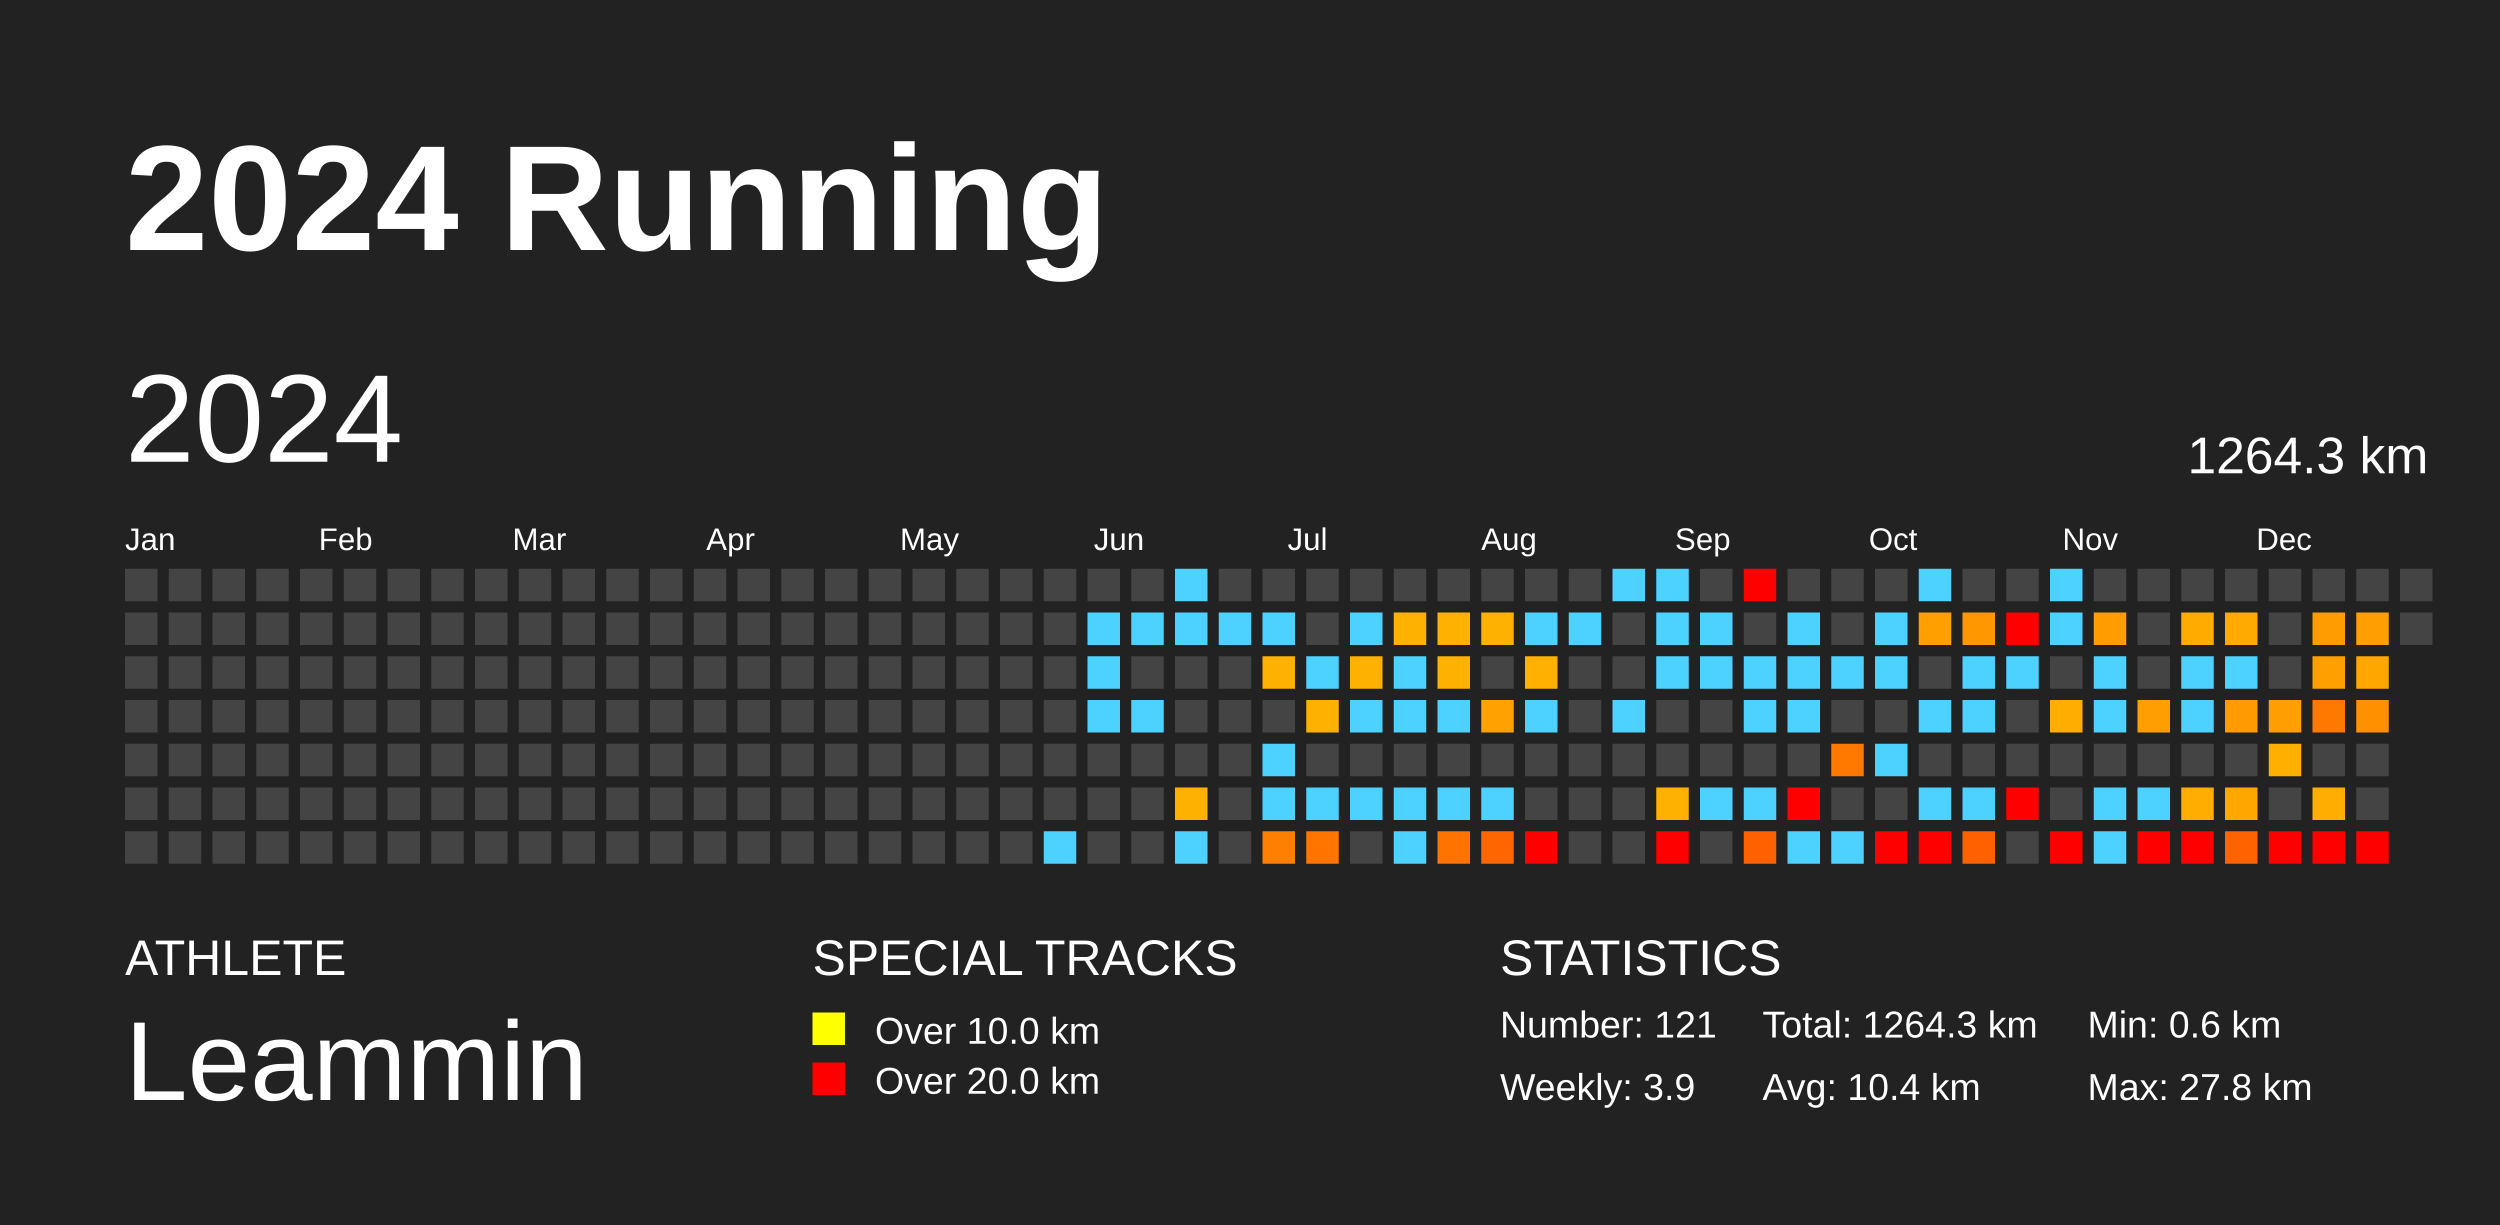
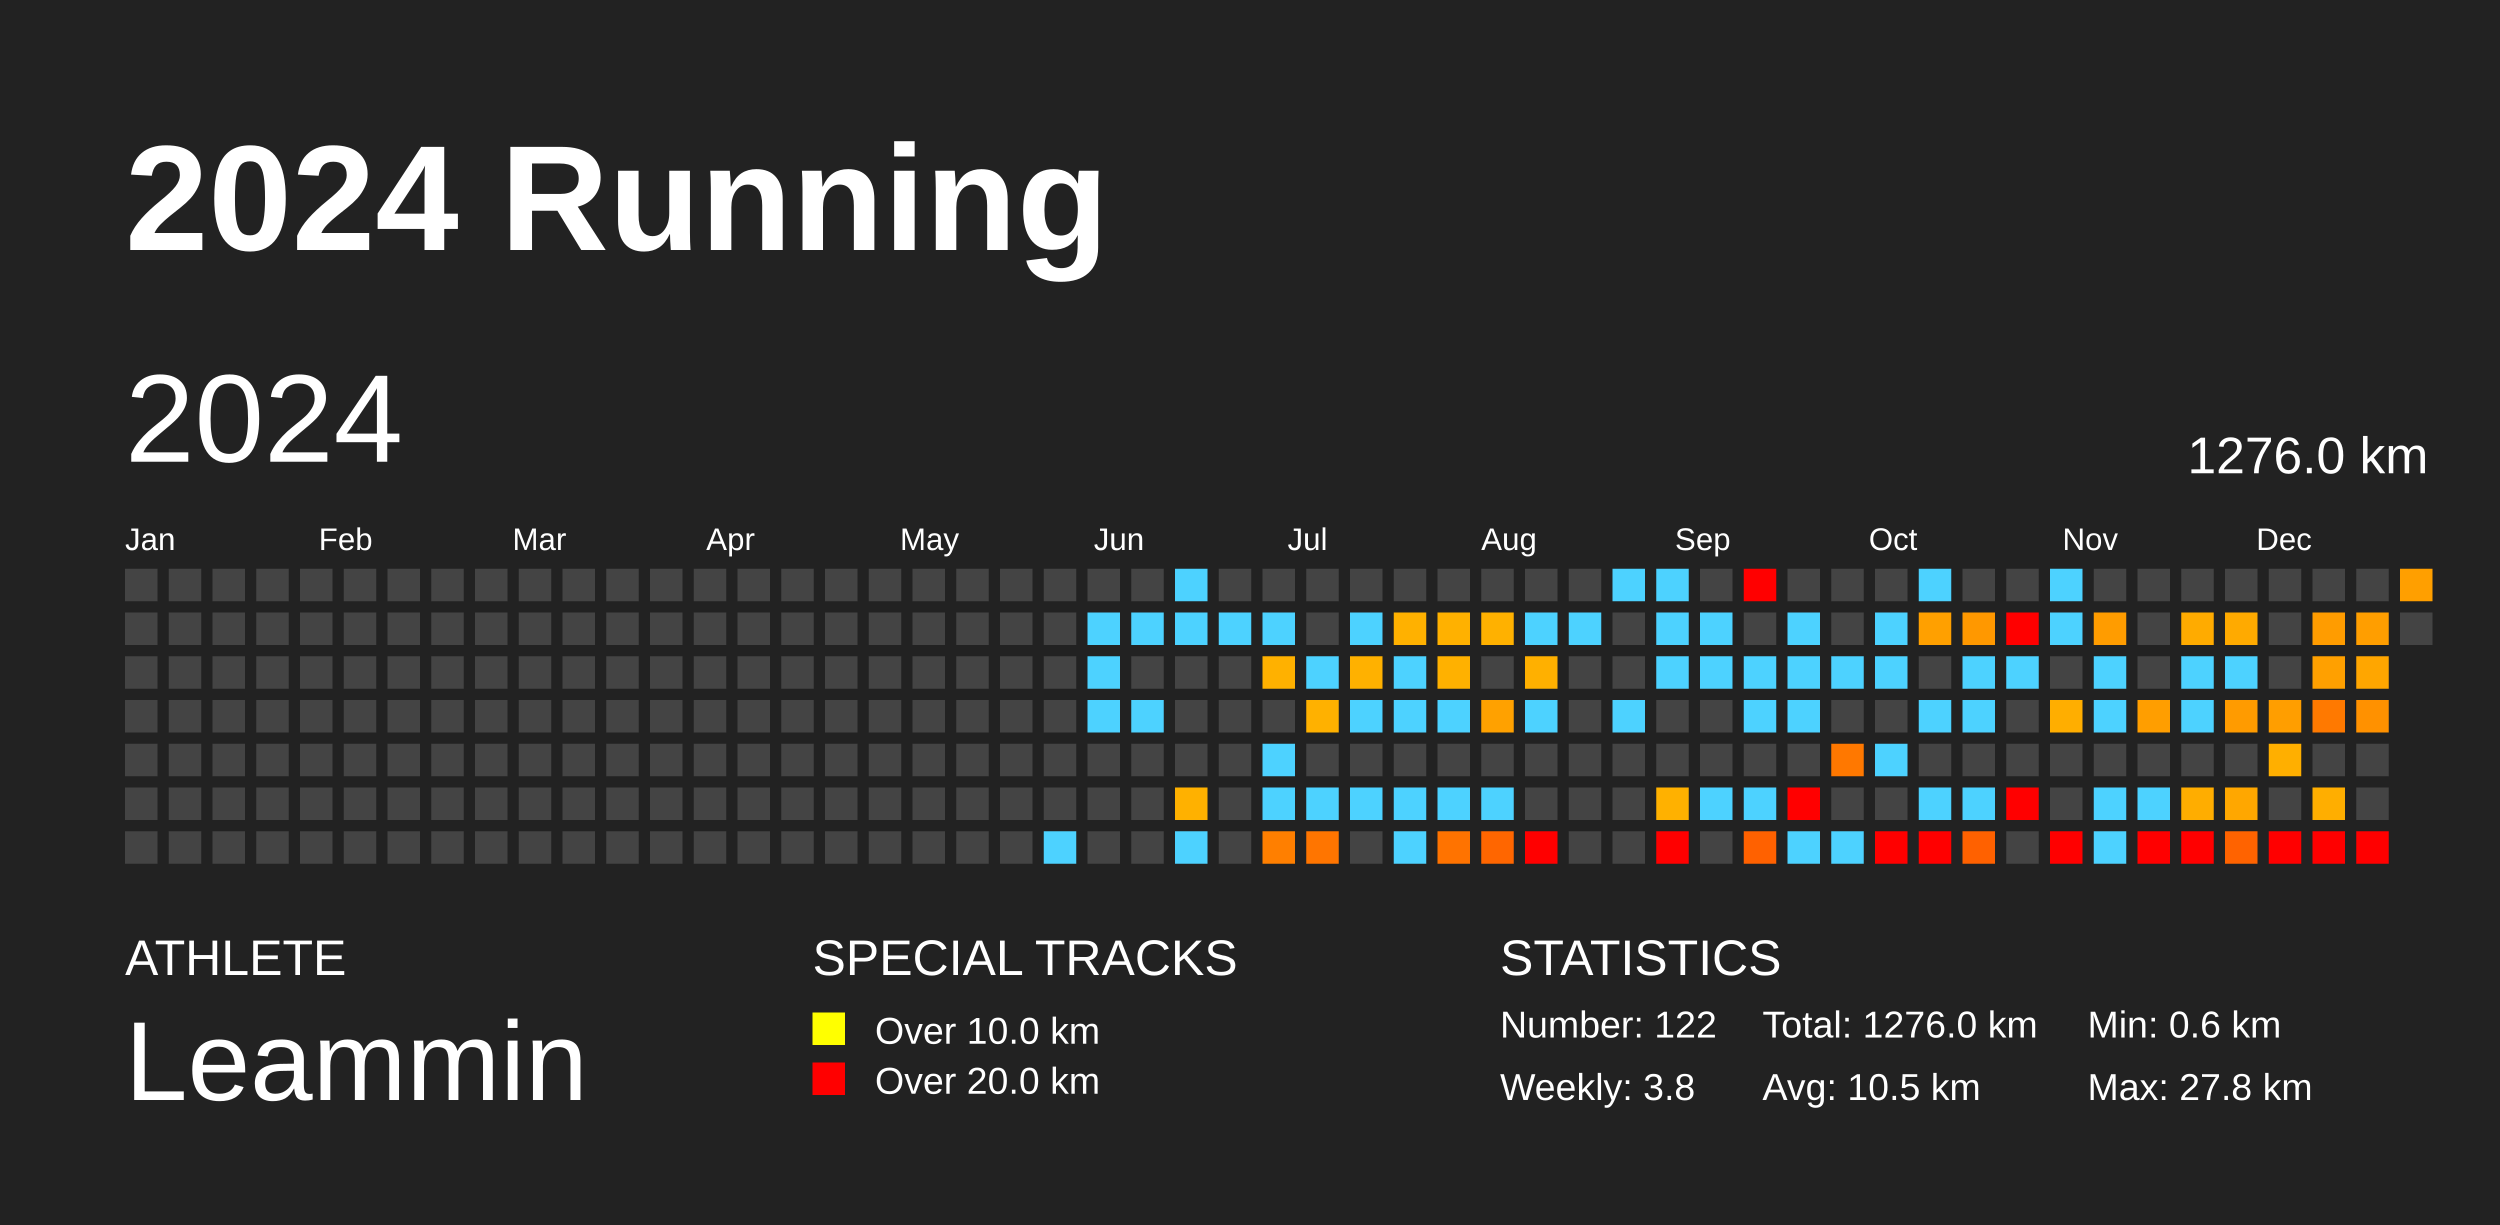
<svg xmlns="http://www.w3.org/2000/svg" baseProfile="full" height="98mm" version="1.1" viewBox="0,0,200,98" width="200mm">
  <defs />
  <rect fill="#222222" height="98" width="200" x="0" y="0" />
  <text fill="#FFFFFF" style="font-size:12px; font-family:Arial; font-weight:bold;" x="10" y="20">2024 Running</text>
  <text fill="#FFFFFF" style="font-size:4px; font-family:Arial" x="10" y="78">ATHLETE</text>
  <text fill="#FFFFFF" style="font-size:9px; font-family:Arial" x="10" y="88">Leammin</text>
  <text fill="#FFFFFF" style="font-size:4px; font-family:Arial" x="65" y="78">SPECIAL TRACKS</text>
  <rect fill="yellow" height="2.6" width="2.6" x="65" y="81" />
  <text fill="#FFFFFF" style="font-size:3px; font-family:Arial" x="70" y="83.5">Over 10.0 km</text>
  <rect fill="red" height="2.6" width="2.6" x="65" y="85" />
  <text fill="#FFFFFF" style="font-size:3px; font-family:Arial" x="70" y="87.5">Over 20.0 km</text>
  <text fill="#FFFFFF" style="font-size:4px; font-family:Arial" x="120" y="78">STATISTICS</text>
-   <text fill="#FFFFFF" style="font-size:3px; font-family:Arial" x="120" y="83">Number: 121</text>
-   <text fill="#FFFFFF" style="font-size:3px; font-family:Arial" x="120" y="88">Weekly: 3.9</text>
-   <text fill="#FFFFFF" style="font-size:3px; font-family:Arial" x="141" y="83">Total: 1264.3 km</text>
-   <text fill="#FFFFFF" style="font-size:3px; font-family:Arial" x="141" y="88">Avg: 10.4 km</text>
+   <text fill="#FFFFFF" style="font-size:3px; font-family:Arial" x="120" y="83">Number: 122</text>
+   <text fill="#FFFFFF" style="font-size:3px; font-family:Arial" x="120" y="88">Weekly: 3.8</text>
+   <text fill="#FFFFFF" style="font-size:3px; font-family:Arial" x="141" y="83">Total: 1276.0 km</text>
+   <text fill="#FFFFFF" style="font-size:3px; font-family:Arial" x="141" y="88">Avg: 10.5 km</text>
  <text fill="#FFFFFF" style="font-size:3px; font-family:Arial" x="167" y="83">Min: 0.6 km</text>
  <text fill="#FFFFFF" style="font-size:3px; font-family:Arial" x="167" y="88">Max: 27.8 km</text>
  <text dominant-baseline="hanging" fill="#FFFFFF" style="font-size:10.0px; font-family:Arial;" x="10" y="30">2024</text>
-   <text dominant-baseline="hanging" fill="#FFFFFF" style="font-size:4.125px; font-family:Arial;" x="175" y="35">1264.3 km</text>
+   <text dominant-baseline="hanging" fill="#FFFFFF" style="font-size:4.125px; font-family:Arial;" x="175" y="35">1276.0 km</text>
  <text fill="#FFFFFF" style="font-size:2.5px; font-family:Arial" x="10.0" y="44">Jan</text>
  <text fill="#FFFFFF" style="font-size:2.5px; font-family:Arial" x="25.5" y="44">Feb</text>
  <text fill="#FFFFFF" style="font-size:2.5px; font-family:Arial" x="41.0" y="44">Mar</text>
  <text fill="#FFFFFF" style="font-size:2.5px; font-family:Arial" x="56.5" y="44">Apr</text>
  <text fill="#FFFFFF" style="font-size:2.5px; font-family:Arial" x="72.0" y="44">May</text>
  <text fill="#FFFFFF" style="font-size:2.5px; font-family:Arial" x="87.5" y="44">Jun</text>
  <text fill="#FFFFFF" style="font-size:2.5px; font-family:Arial" x="103.0" y="44">Jul</text>
  <text fill="#FFFFFF" style="font-size:2.5px; font-family:Arial" x="118.5" y="44">Aug</text>
  <text fill="#FFFFFF" style="font-size:2.5px; font-family:Arial" x="134.0" y="44">Sep</text>
  <text fill="#FFFFFF" style="font-size:2.5px; font-family:Arial" x="149.5" y="44">Oct</text>
  <text fill="#FFFFFF" style="font-size:2.5px; font-family:Arial" x="165.0" y="44">Nov</text>
  <text fill="#FFFFFF" style="font-size:2.5px; font-family:Arial" x="180.5" y="44">Dec</text>
  <rect fill="#444444" height="2.6" width="2.6" x="10.0" y="45.5" />
  <rect fill="#444444" height="2.6" width="2.6" x="10.0" y="49.0" />
  <rect fill="#444444" height="2.6" width="2.6" x="10.0" y="52.5" />
  <rect fill="#444444" height="2.6" width="2.6" x="10.0" y="56.0" />
  <rect fill="#444444" height="2.6" width="2.6" x="10.0" y="59.5" />
  <rect fill="#444444" height="2.6" width="2.6" x="10.0" y="63.0" />
  <rect fill="#444444" height="2.6" width="2.6" x="10.0" y="66.5" />
  <rect fill="#444444" height="2.6" width="2.6" x="13.5" y="45.5" />
  <rect fill="#444444" height="2.6" width="2.6" x="13.5" y="49.0" />
  <rect fill="#444444" height="2.6" width="2.6" x="13.5" y="52.5" />
  <rect fill="#444444" height="2.6" width="2.6" x="13.5" y="56.0" />
  <rect fill="#444444" height="2.6" width="2.6" x="13.5" y="59.5" />
  <rect fill="#444444" height="2.6" width="2.6" x="13.5" y="63.0" />
  <rect fill="#444444" height="2.6" width="2.6" x="13.5" y="66.5" />
  <rect fill="#444444" height="2.6" width="2.6" x="17.0" y="45.5" />
  <rect fill="#444444" height="2.6" width="2.6" x="17.0" y="49.0" />
  <rect fill="#444444" height="2.6" width="2.6" x="17.0" y="52.5" />
  <rect fill="#444444" height="2.6" width="2.6" x="17.0" y="56.0" />
  <rect fill="#444444" height="2.6" width="2.6" x="17.0" y="59.5" />
  <rect fill="#444444" height="2.6" width="2.6" x="17.0" y="63.0" />
  <rect fill="#444444" height="2.6" width="2.6" x="17.0" y="66.5" />
  <rect fill="#444444" height="2.6" width="2.6" x="20.5" y="45.5" />
  <rect fill="#444444" height="2.6" width="2.6" x="20.5" y="49.0" />
  <rect fill="#444444" height="2.6" width="2.6" x="20.5" y="52.5" />
  <rect fill="#444444" height="2.6" width="2.6" x="20.5" y="56.0" />
  <rect fill="#444444" height="2.6" width="2.6" x="20.5" y="59.5" />
  <rect fill="#444444" height="2.6" width="2.6" x="20.5" y="63.0" />
  <rect fill="#444444" height="2.6" width="2.6" x="20.5" y="66.5" />
  <rect fill="#444444" height="2.6" width="2.6" x="24.0" y="45.5" />
  <rect fill="#444444" height="2.6" width="2.6" x="24.0" y="49.0" />
  <rect fill="#444444" height="2.6" width="2.6" x="24.0" y="52.5" />
  <rect fill="#444444" height="2.6" width="2.6" x="24.0" y="56.0" />
  <rect fill="#444444" height="2.6" width="2.6" x="24.0" y="59.5" />
  <rect fill="#444444" height="2.6" width="2.6" x="24.0" y="63.0" />
  <rect fill="#444444" height="2.6" width="2.6" x="24.0" y="66.5" />
  <rect fill="#444444" height="2.6" width="2.6" x="27.5" y="45.5" />
  <rect fill="#444444" height="2.6" width="2.6" x="27.5" y="49.0" />
  <rect fill="#444444" height="2.6" width="2.6" x="27.5" y="52.5" />
  <rect fill="#444444" height="2.6" width="2.6" x="27.5" y="56.0" />
  <rect fill="#444444" height="2.6" width="2.6" x="27.5" y="59.5" />
  <rect fill="#444444" height="2.6" width="2.6" x="27.5" y="63.0" />
  <rect fill="#444444" height="2.6" width="2.6" x="27.5" y="66.5" />
  <rect fill="#444444" height="2.6" width="2.6" x="31.0" y="45.5" />
  <rect fill="#444444" height="2.6" width="2.6" x="31.0" y="49.0" />
  <rect fill="#444444" height="2.6" width="2.6" x="31.0" y="52.5" />
  <rect fill="#444444" height="2.6" width="2.6" x="31.0" y="56.0" />
  <rect fill="#444444" height="2.6" width="2.6" x="31.0" y="59.5" />
  <rect fill="#444444" height="2.6" width="2.6" x="31.0" y="63.0" />
  <rect fill="#444444" height="2.6" width="2.6" x="31.0" y="66.5" />
  <rect fill="#444444" height="2.6" width="2.6" x="34.5" y="45.5" />
  <rect fill="#444444" height="2.6" width="2.6" x="34.5" y="49.0" />
  <rect fill="#444444" height="2.6" width="2.6" x="34.5" y="52.5" />
  <rect fill="#444444" height="2.6" width="2.6" x="34.5" y="56.0" />
  <rect fill="#444444" height="2.6" width="2.6" x="34.5" y="59.5" />
  <rect fill="#444444" height="2.6" width="2.6" x="34.5" y="63.0" />
  <rect fill="#444444" height="2.6" width="2.6" x="34.5" y="66.5" />
  <rect fill="#444444" height="2.6" width="2.6" x="38.0" y="45.5" />
  <rect fill="#444444" height="2.6" width="2.6" x="38.0" y="49.0" />
  <rect fill="#444444" height="2.6" width="2.6" x="38.0" y="52.5" />
  <rect fill="#444444" height="2.6" width="2.6" x="38.0" y="56.0" />
  <rect fill="#444444" height="2.6" width="2.6" x="38.0" y="59.5" />
  <rect fill="#444444" height="2.6" width="2.6" x="38.0" y="63.0" />
  <rect fill="#444444" height="2.6" width="2.6" x="38.0" y="66.5" />
  <rect fill="#444444" height="2.6" width="2.6" x="41.5" y="45.5" />
  <rect fill="#444444" height="2.6" width="2.6" x="41.5" y="49.0" />
  <rect fill="#444444" height="2.6" width="2.6" x="41.5" y="52.5" />
  <rect fill="#444444" height="2.6" width="2.6" x="41.5" y="56.0" />
  <rect fill="#444444" height="2.6" width="2.6" x="41.5" y="59.5" />
  <rect fill="#444444" height="2.6" width="2.6" x="41.5" y="63.0" />
  <rect fill="#444444" height="2.6" width="2.6" x="41.5" y="66.5" />
  <rect fill="#444444" height="2.6" width="2.6" x="45.0" y="45.5" />
  <rect fill="#444444" height="2.6" width="2.6" x="45.0" y="49.0" />
  <rect fill="#444444" height="2.6" width="2.6" x="45.0" y="52.5" />
  <rect fill="#444444" height="2.6" width="2.6" x="45.0" y="56.0" />
  <rect fill="#444444" height="2.6" width="2.6" x="45.0" y="59.5" />
  <rect fill="#444444" height="2.6" width="2.6" x="45.0" y="63.0" />
  <rect fill="#444444" height="2.6" width="2.6" x="45.0" y="66.5" />
  <rect fill="#444444" height="2.6" width="2.6" x="48.5" y="45.5" />
  <rect fill="#444444" height="2.6" width="2.6" x="48.5" y="49.0" />
  <rect fill="#444444" height="2.6" width="2.6" x="48.5" y="52.5" />
  <rect fill="#444444" height="2.6" width="2.6" x="48.5" y="56.0" />
  <rect fill="#444444" height="2.6" width="2.6" x="48.5" y="59.5" />
  <rect fill="#444444" height="2.6" width="2.6" x="48.5" y="63.0" />
  <rect fill="#444444" height="2.6" width="2.6" x="48.5" y="66.5" />
  <rect fill="#444444" height="2.6" width="2.6" x="52.0" y="45.5" />
  <rect fill="#444444" height="2.6" width="2.6" x="52.0" y="49.0" />
  <rect fill="#444444" height="2.6" width="2.6" x="52.0" y="52.5" />
  <rect fill="#444444" height="2.6" width="2.6" x="52.0" y="56.0" />
  <rect fill="#444444" height="2.6" width="2.6" x="52.0" y="59.5" />
  <rect fill="#444444" height="2.6" width="2.6" x="52.0" y="63.0" />
  <rect fill="#444444" height="2.6" width="2.6" x="52.0" y="66.5" />
  <rect fill="#444444" height="2.6" width="2.6" x="55.5" y="45.5" />
  <rect fill="#444444" height="2.6" width="2.6" x="55.5" y="49.0" />
  <rect fill="#444444" height="2.6" width="2.6" x="55.5" y="52.5" />
  <rect fill="#444444" height="2.6" width="2.6" x="55.5" y="56.0" />
  <rect fill="#444444" height="2.6" width="2.6" x="55.5" y="59.5" />
  <rect fill="#444444" height="2.6" width="2.6" x="55.5" y="63.0" />
  <rect fill="#444444" height="2.6" width="2.6" x="55.5" y="66.5" />
  <rect fill="#444444" height="2.6" width="2.6" x="59.0" y="45.5" />
  <rect fill="#444444" height="2.6" width="2.6" x="59.0" y="49.0" />
  <rect fill="#444444" height="2.6" width="2.6" x="59.0" y="52.5" />
  <rect fill="#444444" height="2.6" width="2.6" x="59.0" y="56.0" />
  <rect fill="#444444" height="2.6" width="2.6" x="59.0" y="59.5" />
  <rect fill="#444444" height="2.6" width="2.6" x="59.0" y="63.0" />
  <rect fill="#444444" height="2.6" width="2.6" x="59.0" y="66.5" />
  <rect fill="#444444" height="2.6" width="2.6" x="62.5" y="45.5" />
  <rect fill="#444444" height="2.6" width="2.6" x="62.5" y="49.0" />
  <rect fill="#444444" height="2.6" width="2.6" x="62.5" y="52.5" />
  <rect fill="#444444" height="2.6" width="2.6" x="62.5" y="56.0" />
  <rect fill="#444444" height="2.6" width="2.6" x="62.5" y="59.5" />
  <rect fill="#444444" height="2.6" width="2.6" x="62.5" y="63.0" />
  <rect fill="#444444" height="2.6" width="2.6" x="62.5" y="66.5" />
  <rect fill="#444444" height="2.6" width="2.6" x="66.0" y="45.5" />
  <rect fill="#444444" height="2.6" width="2.6" x="66.0" y="49.0" />
  <rect fill="#444444" height="2.6" width="2.6" x="66.0" y="52.5" />
  <rect fill="#444444" height="2.6" width="2.6" x="66.0" y="56.0" />
  <rect fill="#444444" height="2.6" width="2.6" x="66.0" y="59.5" />
  <rect fill="#444444" height="2.6" width="2.6" x="66.0" y="63.0" />
  <rect fill="#444444" height="2.6" width="2.6" x="66.0" y="66.5" />
  <rect fill="#444444" height="2.6" width="2.6" x="69.5" y="45.5" />
  <rect fill="#444444" height="2.6" width="2.6" x="69.5" y="49.0" />
  <rect fill="#444444" height="2.6" width="2.6" x="69.5" y="52.5" />
  <rect fill="#444444" height="2.6" width="2.6" x="69.5" y="56.0" />
  <rect fill="#444444" height="2.6" width="2.6" x="69.5" y="59.5" />
  <rect fill="#444444" height="2.6" width="2.6" x="69.5" y="63.0" />
  <rect fill="#444444" height="2.6" width="2.6" x="69.5" y="66.5" />
  <rect fill="#444444" height="2.6" width="2.6" x="73.0" y="45.5" />
  <rect fill="#444444" height="2.6" width="2.6" x="73.0" y="49.0" />
  <rect fill="#444444" height="2.6" width="2.6" x="73.0" y="52.5" />
  <rect fill="#444444" height="2.6" width="2.6" x="73.0" y="56.0" />
  <rect fill="#444444" height="2.6" width="2.6" x="73.0" y="59.5" />
  <rect fill="#444444" height="2.6" width="2.6" x="73.0" y="63.0" />
  <rect fill="#444444" height="2.6" width="2.6" x="73.0" y="66.5" />
  <rect fill="#444444" height="2.6" width="2.6" x="76.5" y="45.5" />
  <rect fill="#444444" height="2.6" width="2.6" x="76.5" y="49.0" />
  <rect fill="#444444" height="2.6" width="2.6" x="76.5" y="52.5" />
  <rect fill="#444444" height="2.6" width="2.6" x="76.5" y="56.0" />
  <rect fill="#444444" height="2.6" width="2.6" x="76.5" y="59.5" />
  <rect fill="#444444" height="2.6" width="2.6" x="76.5" y="63.0" />
  <rect fill="#444444" height="2.6" width="2.6" x="76.5" y="66.5" />
  <rect fill="#444444" height="2.6" width="2.6" x="80.0" y="45.5" />
  <rect fill="#444444" height="2.6" width="2.6" x="80.0" y="49.0" />
  <rect fill="#444444" height="2.6" width="2.6" x="80.0" y="52.5" />
  <rect fill="#444444" height="2.6" width="2.6" x="80.0" y="56.0" />
  <rect fill="#444444" height="2.6" width="2.6" x="80.0" y="59.5" />
  <rect fill="#444444" height="2.6" width="2.6" x="80.0" y="63.0" />
  <rect fill="#444444" height="2.6" width="2.6" x="80.0" y="66.5" />
  <rect fill="#444444" height="2.6" width="2.6" x="83.5" y="45.5" />
  <rect fill="#444444" height="2.6" width="2.6" x="83.5" y="49.0" />
  <rect fill="#444444" height="2.6" width="2.6" x="83.5" y="52.5" />
  <rect fill="#444444" height="2.6" width="2.6" x="83.5" y="56.0" />
  <rect fill="#444444" height="2.6" width="2.6" x="83.5" y="59.5" />
  <rect fill="#444444" height="2.6" width="2.6" x="83.5" y="63.0" />
  <rect fill="#4dd2ff" height="2.6" width="2.6" x="83.5" y="66.5" />
  <rect fill="#444444" height="2.6" width="2.6" x="87.0" y="45.5" />
  <rect fill="#4dd2ff" height="2.6" width="2.6" x="87.0" y="49.0" />
  <rect fill="#4dd2ff" height="2.6" width="2.6" x="87.0" y="52.5" />
  <rect fill="#4dd2ff" height="2.6" width="2.6" x="87.0" y="56.0" />
  <rect fill="#444444" height="2.6" width="2.6" x="87.0" y="59.5" />
  <rect fill="#444444" height="2.6" width="2.6" x="87.0" y="63.0" />
  <rect fill="#444444" height="2.6" width="2.6" x="87.0" y="66.5" />
  <rect fill="#444444" height="2.6" width="2.6" x="90.5" y="45.5" />
  <rect fill="#4dd2ff" height="2.6" width="2.6" x="90.5" y="49.0" />
  <rect fill="#444444" height="2.6" width="2.6" x="90.5" y="52.5" />
  <rect fill="#4dd2ff" height="2.6" width="2.6" x="90.5" y="56.0" />
  <rect fill="#444444" height="2.6" width="2.6" x="90.5" y="59.5" />
  <rect fill="#444444" height="2.6" width="2.6" x="90.5" y="63.0" />
  <rect fill="#444444" height="2.6" width="2.6" x="90.5" y="66.5" />
  <rect fill="#4dd2ff" height="2.6" width="2.6" x="94.0" y="45.5" />
  <rect fill="#4dd2ff" height="2.6" width="2.6" x="94.0" y="49.0" />
  <rect fill="#444444" height="2.6" width="2.6" x="94.0" y="52.5" />
  <rect fill="#444444" height="2.6" width="2.6" x="94.0" y="56.0" />
  <rect fill="#444444" height="2.6" width="2.6" x="94.0" y="59.5" />
  <rect fill="#ffb100" height="2.6" width="2.6" x="94.0" y="63.0" />
  <rect fill="#4dd2ff" height="2.6" width="2.6" x="94.0" y="66.5" />
  <rect fill="#444444" height="2.6" width="2.6" x="97.5" y="45.5" />
  <rect fill="#4dd2ff" height="2.6" width="2.6" x="97.5" y="49.0" />
  <rect fill="#444444" height="2.6" width="2.6" x="97.5" y="52.5" />
  <rect fill="#444444" height="2.6" width="2.6" x="97.5" y="56.0" />
  <rect fill="#444444" height="2.6" width="2.6" x="97.5" y="59.5" />
  <rect fill="#444444" height="2.6" width="2.6" x="97.5" y="63.0" />
  <rect fill="#444444" height="2.6" width="2.6" x="97.5" y="66.5" />
  <rect fill="#444444" height="2.6" width="2.6" x="101.0" y="45.5" />
  <rect fill="#4dd2ff" height="2.6" width="2.6" x="101.0" y="49.0" />
  <rect fill="#ffb100" height="2.6" width="2.6" x="101.0" y="52.5" />
  <rect fill="#444444" height="2.6" width="2.6" x="101.0" y="56.0" />
  <rect fill="#4dd2ff" height="2.6" width="2.6" x="101.0" y="59.5" />
  <rect fill="#4dd2ff" height="2.6" width="2.6" x="101.0" y="63.0" />
  <rect fill="#ff7f00" height="2.6" width="2.6" x="101.0" y="66.5" />
  <rect fill="#444444" height="2.6" width="2.6" x="104.5" y="45.5" />
  <rect fill="#444444" height="2.6" width="2.6" x="104.5" y="49.0" />
  <rect fill="#4dd2ff" height="2.6" width="2.6" x="104.5" y="52.5" />
  <rect fill="#ffb100" height="2.6" width="2.6" x="104.5" y="56.0" />
  <rect fill="#444444" height="2.6" width="2.6" x="104.5" y="59.5" />
  <rect fill="#4dd2ff" height="2.6" width="2.6" x="104.5" y="63.0" />
  <rect fill="#ff7500" height="2.6" width="2.6" x="104.5" y="66.5" />
  <rect fill="#444444" height="2.6" width="2.6" x="108.0" y="45.5" />
  <rect fill="#4dd2ff" height="2.6" width="2.6" x="108.0" y="49.0" />
  <rect fill="#ffb100" height="2.6" width="2.6" x="108.0" y="52.5" />
  <rect fill="#4dd2ff" height="2.6" width="2.6" x="108.0" y="56.0" />
  <rect fill="#444444" height="2.6" width="2.6" x="108.0" y="59.5" />
  <rect fill="#4dd2ff" height="2.6" width="2.6" x="108.0" y="63.0" />
  <rect fill="#444444" height="2.6" width="2.6" x="108.0" y="66.5" />
  <rect fill="#444444" height="2.6" width="2.6" x="111.5" y="45.5" />
  <rect fill="#ffb100" height="2.6" width="2.6" x="111.5" y="49.0" />
  <rect fill="#4dd2ff" height="2.6" width="2.6" x="111.5" y="52.5" />
  <rect fill="#4dd2ff" height="2.6" width="2.6" x="111.5" y="56.0" />
  <rect fill="#444444" height="2.6" width="2.6" x="111.5" y="59.5" />
  <rect fill="#4dd2ff" height="2.6" width="2.6" x="111.5" y="63.0" />
  <rect fill="#4dd2ff" height="2.6" width="2.6" x="111.5" y="66.5" />
  <rect fill="#444444" height="2.6" width="2.6" x="115.0" y="45.5" />
  <rect fill="#ffb100" height="2.6" width="2.6" x="115.0" y="49.0" />
  <rect fill="#ffb100" height="2.6" width="2.6" x="115.0" y="52.5" />
  <rect fill="#4dd2ff" height="2.6" width="2.6" x="115.0" y="56.0" />
  <rect fill="#444444" height="2.6" width="2.6" x="115.0" y="59.5" />
  <rect fill="#4dd2ff" height="2.6" width="2.6" x="115.0" y="63.0" />
  <rect fill="#ff7300" height="2.6" width="2.6" x="115.0" y="66.5" />
  <rect fill="#444444" height="2.6" width="2.6" x="118.5" y="45.5" />
  <rect fill="#ffb100" height="2.6" width="2.6" x="118.5" y="49.0" />
  <rect fill="#444444" height="2.6" width="2.6" x="118.5" y="52.5" />
  <rect fill="#ffa100" height="2.6" width="2.6" x="118.5" y="56.0" />
  <rect fill="#444444" height="2.6" width="2.6" x="118.5" y="59.5" />
  <rect fill="#4dd2ff" height="2.6" width="2.6" x="118.5" y="63.0" />
  <rect fill="#ff6600" height="2.6" width="2.6" x="118.5" y="66.5" />
  <rect fill="#444444" height="2.6" width="2.6" x="122.0" y="45.5" />
  <rect fill="#4dd2ff" height="2.6" width="2.6" x="122.0" y="49.0" />
  <rect fill="#ffb000" height="2.6" width="2.6" x="122.0" y="52.5" />
  <rect fill="#4dd2ff" height="2.6" width="2.6" x="122.0" y="56.0" />
  <rect fill="#444444" height="2.6" width="2.6" x="122.0" y="59.5" />
  <rect fill="#444444" height="2.6" width="2.6" x="122.0" y="63.0" />
  <rect fill="red" height="2.6" width="2.6" x="122.0" y="66.5" />
  <rect fill="#444444" height="2.6" width="2.6" x="125.5" y="45.5" />
  <rect fill="#4dd2ff" height="2.6" width="2.6" x="125.5" y="49.0" />
  <rect fill="#444444" height="2.6" width="2.6" x="125.5" y="52.5" />
  <rect fill="#444444" height="2.6" width="2.6" x="125.5" y="56.0" />
  <rect fill="#444444" height="2.6" width="2.6" x="125.5" y="59.5" />
  <rect fill="#444444" height="2.6" width="2.6" x="125.5" y="63.0" />
  <rect fill="#444444" height="2.6" width="2.6" x="125.5" y="66.5" />
  <rect fill="#4dd2ff" height="2.6" width="2.6" x="129.0" y="45.5" />
  <rect fill="#444444" height="2.6" width="2.6" x="129.0" y="49.0" />
  <rect fill="#444444" height="2.6" width="2.6" x="129.0" y="52.5" />
  <rect fill="#4dd2ff" height="2.6" width="2.6" x="129.0" y="56.0" />
  <rect fill="#444444" height="2.6" width="2.6" x="129.0" y="59.5" />
  <rect fill="#444444" height="2.6" width="2.6" x="129.0" y="63.0" />
  <rect fill="#444444" height="2.6" width="2.6" x="129.0" y="66.5" />
  <rect fill="#4dd2ff" height="2.6" width="2.6" x="132.5" y="45.5" />
  <rect fill="#4dd2ff" height="2.6" width="2.6" x="132.5" y="49.0" />
  <rect fill="#4dd2ff" height="2.6" width="2.6" x="132.5" y="52.5" />
  <rect fill="#444444" height="2.6" width="2.6" x="132.5" y="56.0" />
  <rect fill="#444444" height="2.6" width="2.6" x="132.5" y="59.5" />
  <rect fill="#ffb100" height="2.6" width="2.6" x="132.5" y="63.0" />
  <rect fill="red" height="2.6" width="2.6" x="132.5" y="66.5" />
  <rect fill="#444444" height="2.6" width="2.6" x="136.0" y="45.5" />
  <rect fill="#4dd2ff" height="2.6" width="2.6" x="136.0" y="49.0" />
  <rect fill="#4dd2ff" height="2.6" width="2.6" x="136.0" y="52.5" />
  <rect fill="#444444" height="2.6" width="2.6" x="136.0" y="56.0" />
  <rect fill="#444444" height="2.6" width="2.6" x="136.0" y="59.5" />
  <rect fill="#4dd2ff" height="2.6" width="2.6" x="136.0" y="63.0" />
  <rect fill="#444444" height="2.6" width="2.6" x="136.0" y="66.5" />
  <rect fill="red" height="2.6" width="2.6" x="139.5" y="45.5" />
  <rect fill="#444444" height="2.6" width="2.6" x="139.5" y="49.0" />
  <rect fill="#4dd2ff" height="2.6" width="2.6" x="139.5" y="52.5" />
  <rect fill="#4dd2ff" height="2.6" width="2.6" x="139.5" y="56.0" />
  <rect fill="#444444" height="2.6" width="2.6" x="139.5" y="59.5" />
  <rect fill="#4dd2ff" height="2.6" width="2.6" x="139.5" y="63.0" />
  <rect fill="#ff6100" height="2.6" width="2.6" x="139.5" y="66.5" />
  <rect fill="#444444" height="2.6" width="2.6" x="143.0" y="45.5" />
  <rect fill="#4dd2ff" height="2.6" width="2.6" x="143.0" y="49.0" />
  <rect fill="#4dd2ff" height="2.6" width="2.6" x="143.0" y="52.5" />
  <rect fill="#4dd2ff" height="2.6" width="2.6" x="143.0" y="56.0" />
  <rect fill="#444444" height="2.6" width="2.6" x="143.0" y="59.5" />
  <rect fill="red" height="2.6" width="2.6" x="143.0" y="63.0" />
  <rect fill="#4dd2ff" height="2.6" width="2.6" x="143.0" y="66.5" />
  <rect fill="#444444" height="2.6" width="2.6" x="146.5" y="45.5" />
  <rect fill="#444444" height="2.6" width="2.6" x="146.5" y="49.0" />
  <rect fill="#4dd2ff" height="2.6" width="2.6" x="146.5" y="52.5" />
  <rect fill="#444444" height="2.6" width="2.6" x="146.5" y="56.0" />
  <rect fill="#ff7800" height="2.6" width="2.6" x="146.5" y="59.5" />
  <rect fill="#444444" height="2.6" width="2.6" x="146.5" y="63.0" />
  <rect fill="#4dd2ff" height="2.6" width="2.6" x="146.5" y="66.5" />
  <rect fill="#444444" height="2.6" width="2.6" x="150.0" y="45.5" />
  <rect fill="#4dd2ff" height="2.6" width="2.6" x="150.0" y="49.0" />
  <rect fill="#4dd2ff" height="2.6" width="2.6" x="150.0" y="52.5" />
  <rect fill="#444444" height="2.6" width="2.6" x="150.0" y="56.0" />
  <rect fill="#4dd2ff" height="2.6" width="2.6" x="150.0" y="59.5" />
  <rect fill="#444444" height="2.6" width="2.6" x="150.0" y="63.0" />
  <rect fill="red" height="2.6" width="2.6" x="150.0" y="66.5" />
  <rect fill="#4dd2ff" height="2.6" width="2.6" x="153.5" y="45.5" />
  <rect fill="#ffa000" height="2.6" width="2.6" x="153.5" y="49.0" />
  <rect fill="#444444" height="2.6" width="2.6" x="153.5" y="52.5" />
  <rect fill="#4dd2ff" height="2.6" width="2.6" x="153.5" y="56.0" />
  <rect fill="#444444" height="2.6" width="2.6" x="153.5" y="59.5" />
  <rect fill="#4dd2ff" height="2.6" width="2.6" x="153.5" y="63.0" />
  <rect fill="red" height="2.6" width="2.6" x="153.5" y="66.5" />
  <rect fill="#444444" height="2.6" width="2.6" x="157.0" y="45.5" />
  <rect fill="#ff9800" height="2.6" width="2.6" x="157.0" y="49.0" />
  <rect fill="#4dd2ff" height="2.6" width="2.6" x="157.0" y="52.5" />
  <rect fill="#4dd2ff" height="2.6" width="2.6" x="157.0" y="56.0" />
  <rect fill="#444444" height="2.6" width="2.6" x="157.0" y="59.5" />
  <rect fill="#4dd2ff" height="2.6" width="2.6" x="157.0" y="63.0" />
  <rect fill="#ff6100" height="2.6" width="2.6" x="157.0" y="66.5" />
  <rect fill="#444444" height="2.6" width="2.6" x="160.5" y="45.5" />
  <rect fill="red" height="2.6" width="2.6" x="160.5" y="49.0" />
  <rect fill="#4dd2ff" height="2.6" width="2.6" x="160.5" y="52.5" />
  <rect fill="#444444" height="2.6" width="2.6" x="160.5" y="56.0" />
  <rect fill="#444444" height="2.6" width="2.6" x="160.5" y="59.5" />
  <rect fill="red" height="2.6" width="2.6" x="160.5" y="63.0" />
  <rect fill="#444444" height="2.6" width="2.6" x="160.5" y="66.5" />
  <rect fill="#4dd2ff" height="2.6" width="2.6" x="164.0" y="45.5" />
  <rect fill="#4dd2ff" height="2.6" width="2.6" x="164.0" y="49.0" />
  <rect fill="#444444" height="2.6" width="2.6" x="164.0" y="52.5" />
  <rect fill="#ffae00" height="2.6" width="2.6" x="164.0" y="56.0" />
  <rect fill="#444444" height="2.6" width="2.6" x="164.0" y="59.5" />
  <rect fill="#444444" height="2.6" width="2.6" x="164.0" y="63.0" />
  <rect fill="red" height="2.6" width="2.6" x="164.0" y="66.5" />
  <rect fill="#444444" height="2.6" width="2.6" x="167.5" y="45.5" />
  <rect fill="#ff9c00" height="2.6" width="2.6" x="167.5" y="49.0" />
  <rect fill="#4dd2ff" height="2.6" width="2.6" x="167.5" y="52.5" />
  <rect fill="#4dd2ff" height="2.6" width="2.6" x="167.5" y="56.0" />
  <rect fill="#444444" height="2.6" width="2.6" x="167.5" y="59.5" />
  <rect fill="#4dd2ff" height="2.6" width="2.6" x="167.5" y="63.0" />
  <rect fill="#4dd2ff" height="2.6" width="2.6" x="167.5" y="66.5" />
  <rect fill="#444444" height="2.6" width="2.6" x="171.0" y="45.5" />
  <rect fill="#444444" height="2.6" width="2.6" x="171.0" y="49.0" />
  <rect fill="#444444" height="2.6" width="2.6" x="171.0" y="52.5" />
  <rect fill="#ff9e00" height="2.6" width="2.6" x="171.0" y="56.0" />
  <rect fill="#444444" height="2.6" width="2.6" x="171.0" y="59.5" />
  <rect fill="#4dd2ff" height="2.6" width="2.6" x="171.0" y="63.0" />
  <rect fill="red" height="2.6" width="2.6" x="171.0" y="66.5" />
  <rect fill="#444444" height="2.6" width="2.6" x="174.5" y="45.5" />
  <rect fill="#ffab00" height="2.6" width="2.6" x="174.5" y="49.0" />
  <rect fill="#4dd2ff" height="2.6" width="2.6" x="174.5" y="52.5" />
  <rect fill="#4dd2ff" height="2.6" width="2.6" x="174.5" y="56.0" />
  <rect fill="#444444" height="2.6" width="2.6" x="174.5" y="59.5" />
  <rect fill="#ffad00" height="2.6" width="2.6" x="174.5" y="63.0" />
  <rect fill="red" height="2.6" width="2.6" x="174.5" y="66.5" />
  <rect fill="#444444" height="2.6" width="2.6" x="178.0" y="45.5" />
  <rect fill="#ffaa00" height="2.6" width="2.6" x="178.0" y="49.0" />
  <rect fill="#4dd2ff" height="2.6" width="2.6" x="178.0" y="52.5" />
  <rect fill="#ff9b00" height="2.6" width="2.6" x="178.0" y="56.0" />
  <rect fill="#444444" height="2.6" width="2.6" x="178.0" y="59.5" />
  <rect fill="#ffa700" height="2.6" width="2.6" x="178.0" y="63.0" />
  <rect fill="#ff6300" height="2.6" width="2.6" x="178.0" y="66.5" />
  <rect fill="#444444" height="2.6" width="2.6" x="181.5" y="45.5" />
  <rect fill="#444444" height="2.6" width="2.6" x="181.5" y="49.0" />
  <rect fill="#444444" height="2.6" width="2.6" x="181.5" y="52.5" />
  <rect fill="#ff9e00" height="2.6" width="2.6" x="181.5" y="56.0" />
  <rect fill="#ffaf00" height="2.6" width="2.6" x="181.5" y="59.5" />
  <rect fill="#444444" height="2.6" width="2.6" x="181.5" y="63.0" />
  <rect fill="red" height="2.6" width="2.6" x="181.5" y="66.5" />
  <rect fill="#444444" height="2.6" width="2.6" x="185.0" y="45.5" />
  <rect fill="#ff9c00" height="2.6" width="2.6" x="185.0" y="49.0" />
  <rect fill="#ffa000" height="2.6" width="2.6" x="185.0" y="52.5" />
  <rect fill="#ff7900" height="2.6" width="2.6" x="185.0" y="56.0" />
  <rect fill="#444444" height="2.6" width="2.6" x="185.0" y="59.5" />
  <rect fill="#ffae00" height="2.6" width="2.6" x="185.0" y="63.0" />
  <rect fill="red" height="2.6" width="2.6" x="185.0" y="66.5" />
  <rect fill="#444444" height="2.6" width="2.6" x="188.5" y="45.5" />
  <rect fill="#ff9e00" height="2.6" width="2.6" x="188.5" y="49.0" />
  <rect fill="#ffa600" height="2.6" width="2.6" x="188.5" y="52.5" />
  <rect fill="#ff9100" height="2.6" width="2.6" x="188.5" y="56.0" />
  <rect fill="#444444" height="2.6" width="2.6" x="188.5" y="59.5" />
  <rect fill="#444444" height="2.6" width="2.6" x="188.5" y="63.0" />
  <rect fill="red" height="2.6" width="2.6" x="188.5" y="66.5" />
-   <rect fill="#444444" height="2.6" width="2.6" x="192.0" y="45.5" />
+   <rect fill="#ff9f00" height="2.6" width="2.6" x="192.0" y="45.5" />
  <rect fill="#444444" height="2.6" width="2.6" x="192.0" y="49.0" />
</svg>
